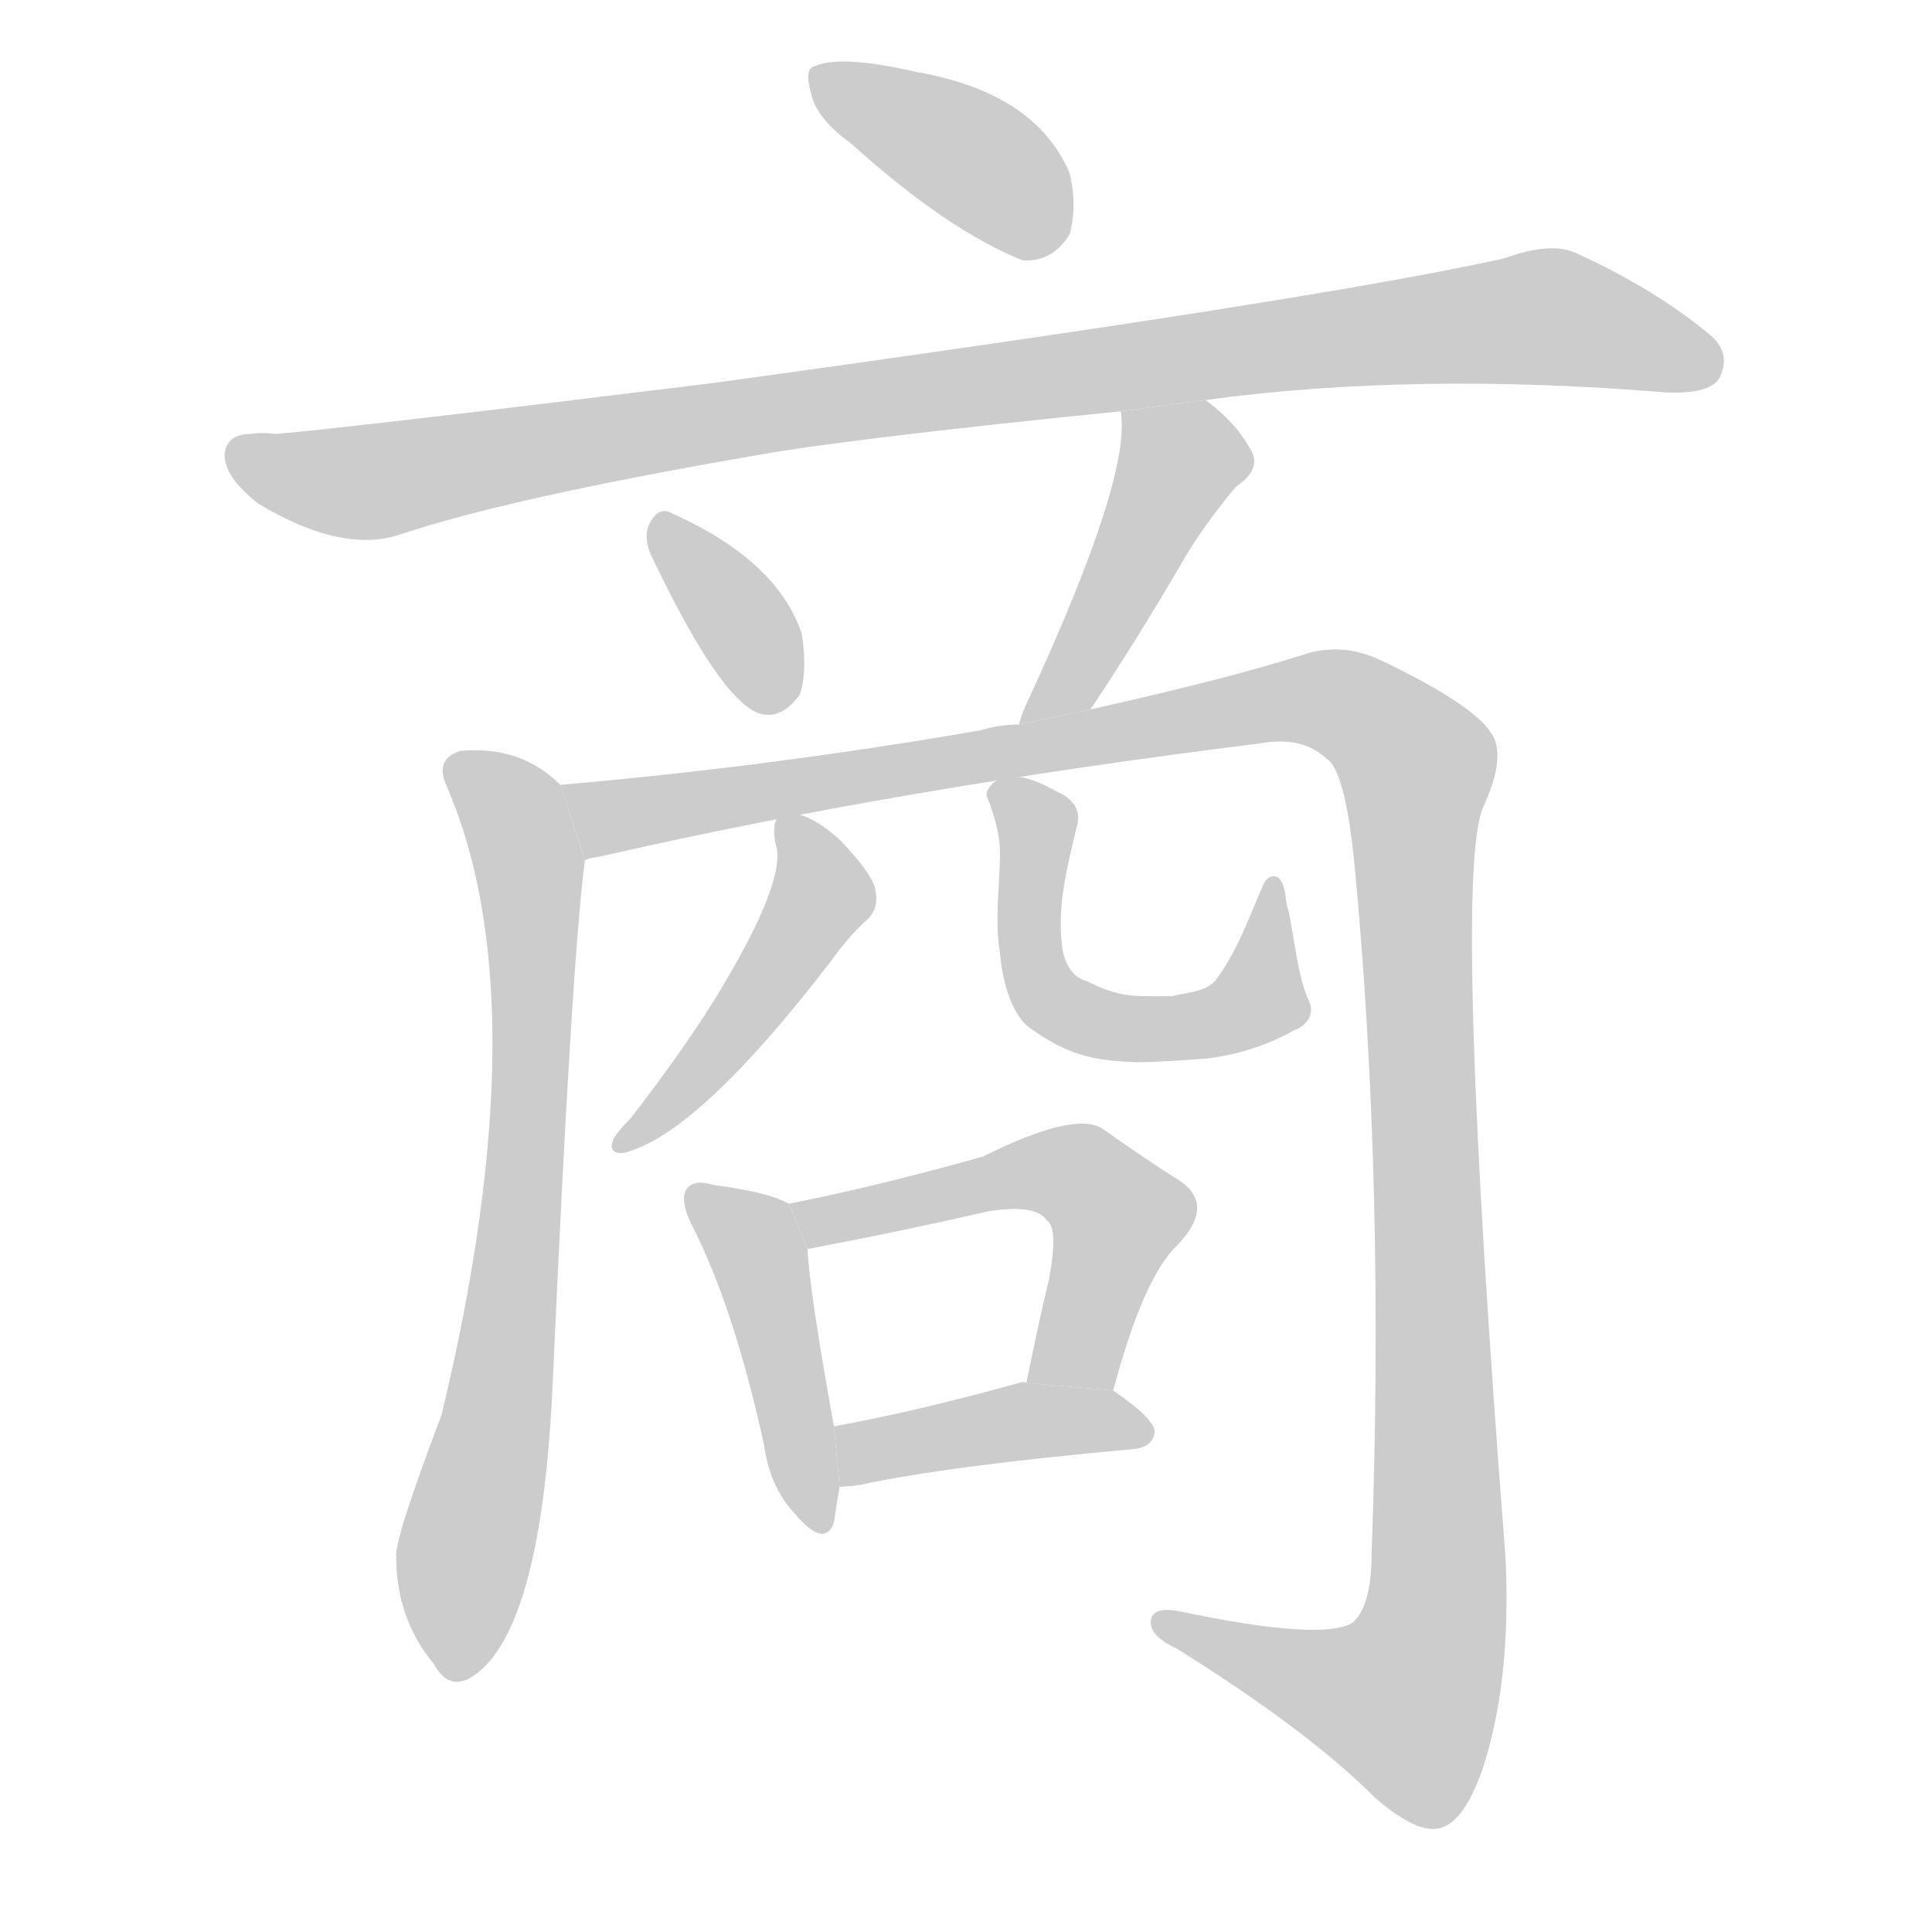
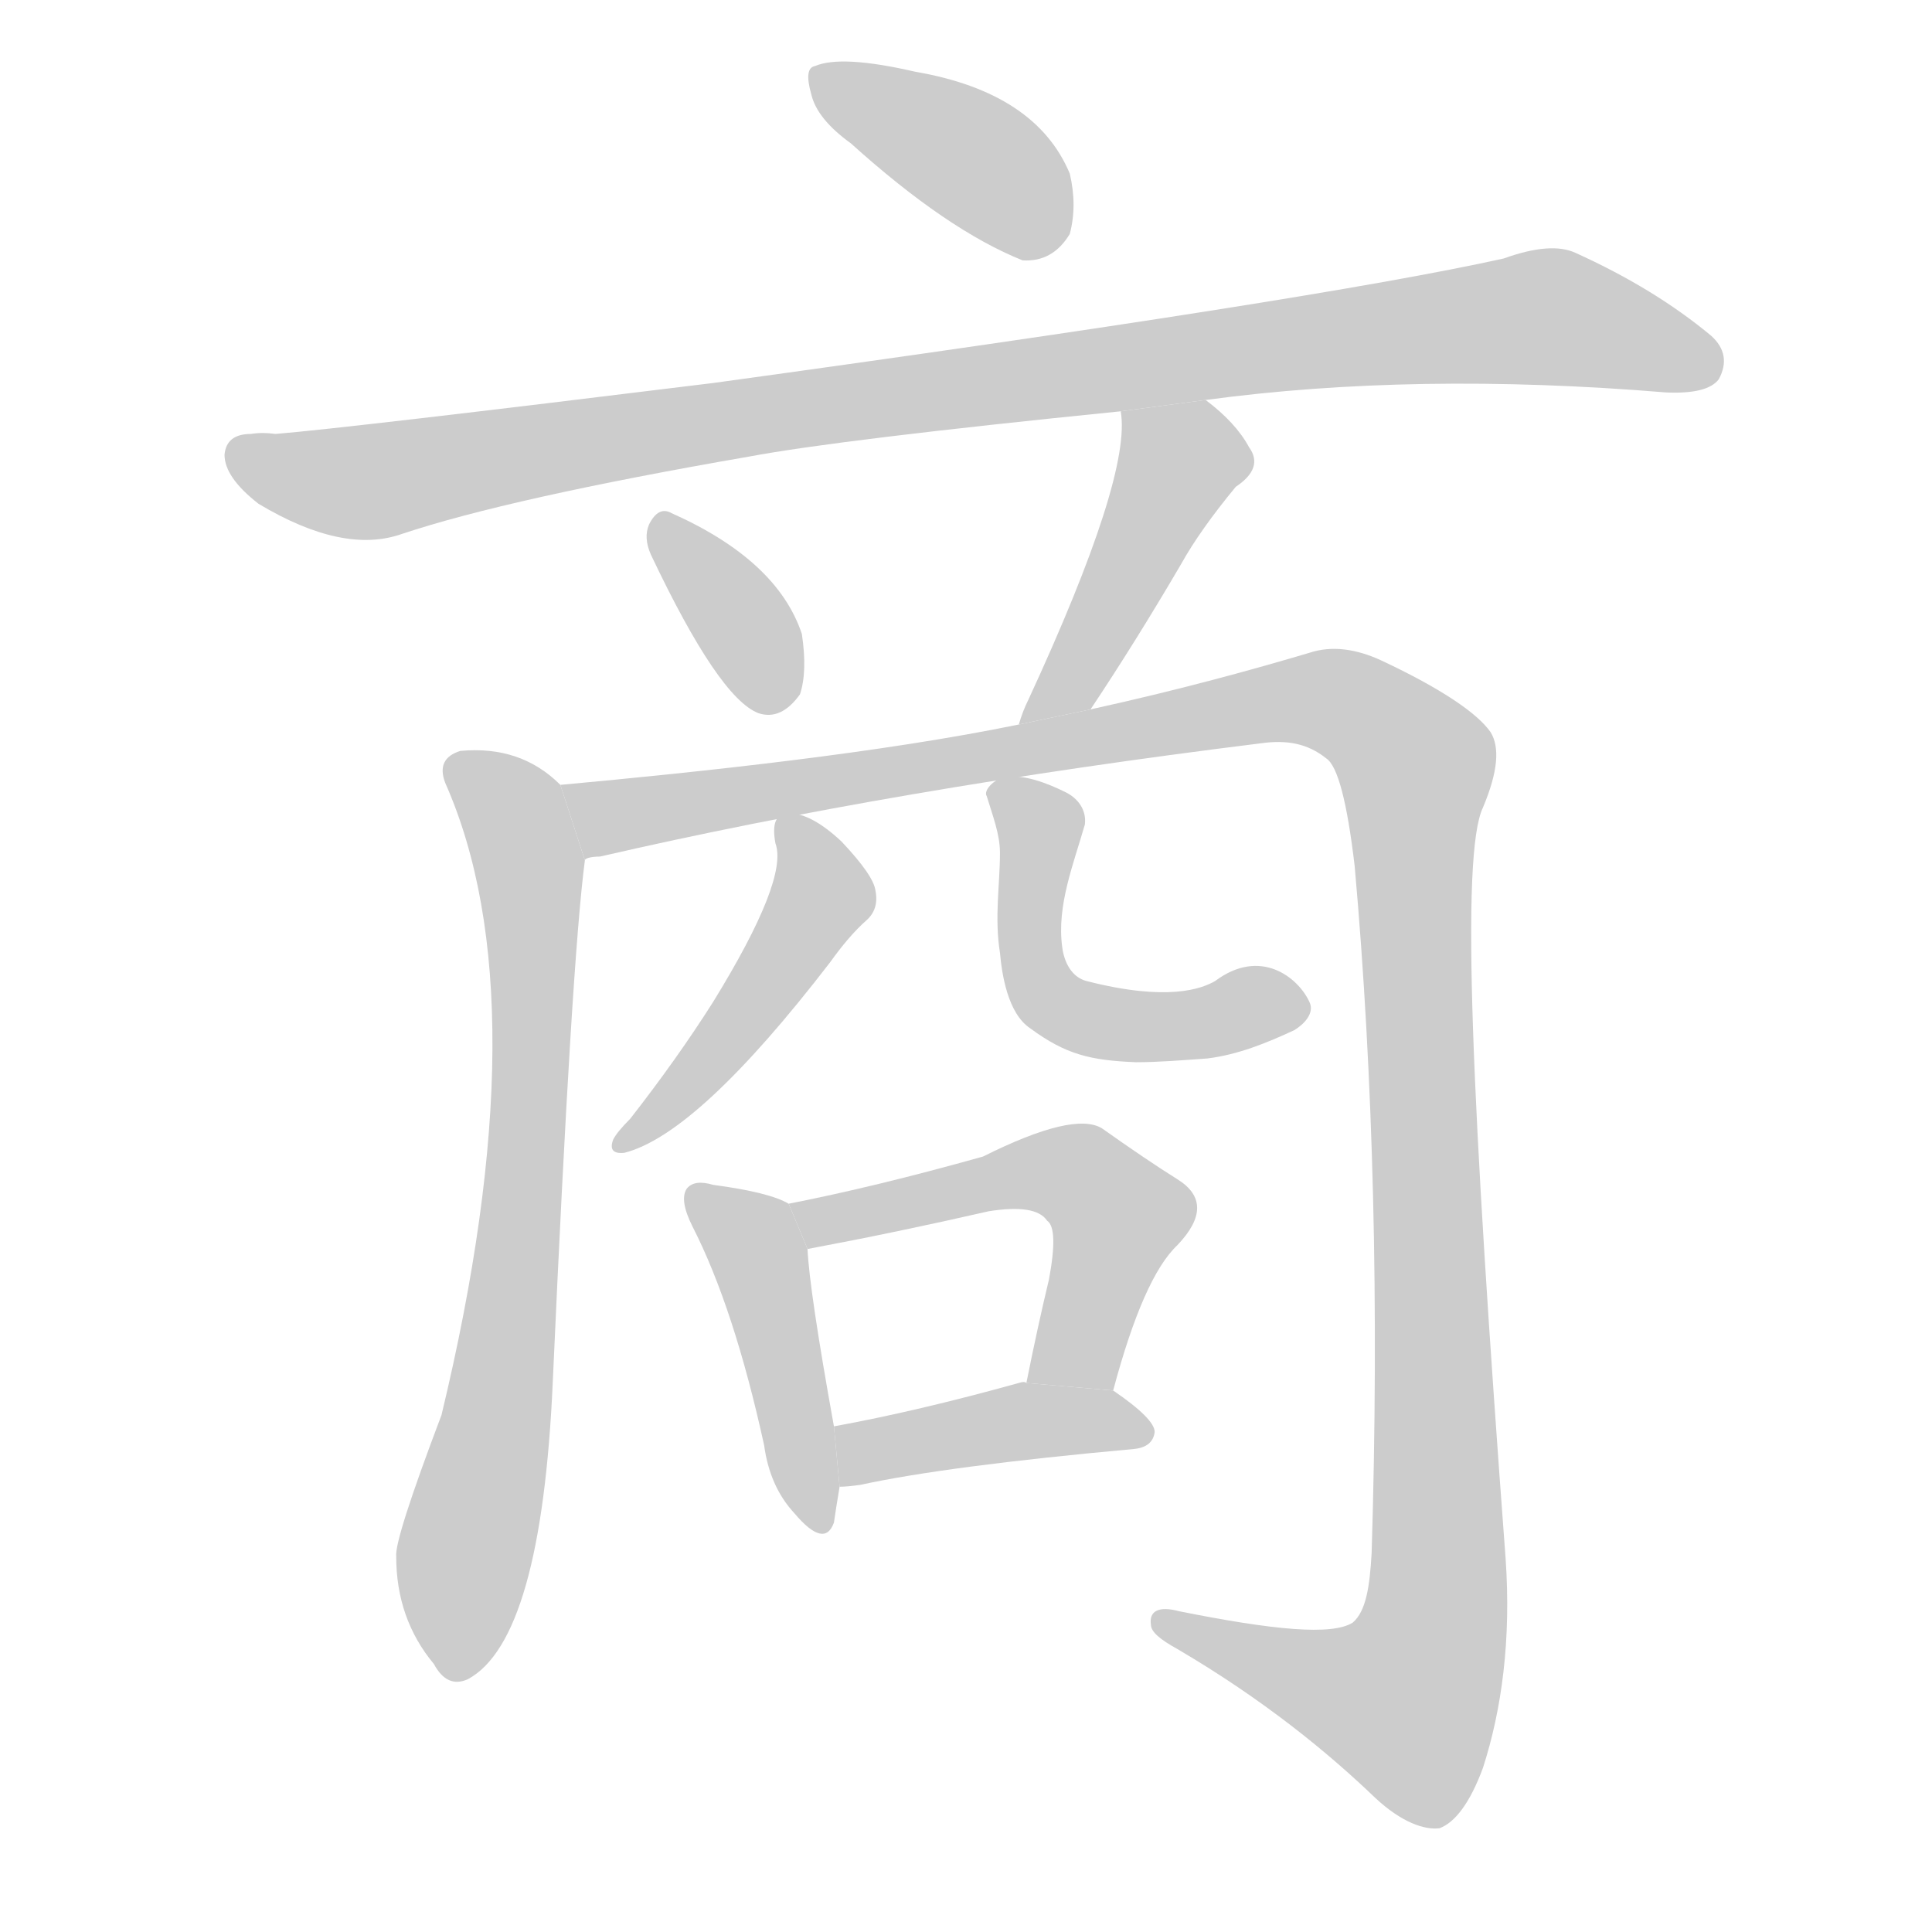
<svg xmlns="http://www.w3.org/2000/svg" xmlns:xlink="http://www.w3.org/1999/xlink" id="z21830" class="acjk" version="1.1" viewBox="0 0 1024 1024">
  <style>

@keyframes z21830k {
	from {
		stroke:#c00;
		stroke-dashoffset:3000;
	}
	75% {
		stroke:#c00;
		stroke-dashoffset:0;
	}
	to {
		stroke:#000;
	}
}
#z21830 path[clip-path] {
	animation:z21830k 1s linear both;
	stroke-dasharray:3000;
	stroke-width:128;
	stroke-linecap:round;
	fill:none;
}
#z21830 path[clip-path="url(#z21830c1)"] {animation-delay:1s;}
#z21830 path[clip-path="url(#z21830c2)"] {animation-delay:2s;}
#z21830 path[clip-path="url(#z21830c3)"] {animation-delay:3s;}
#z21830 path[clip-path="url(#z21830c4)"] {animation-delay:4s;}
#z21830 path[clip-path="url(#z21830c5)"] {animation-delay:5s;}
#z21830 path[clip-path="url(#z21830c6)"] {animation-delay:6s;}
#z21830 path[clip-path="url(#z21830c7)"] {animation-delay:7s;}
#z21830 path[clip-path="url(#z21830c8)"] {animation-delay:8s;}
#z21830 path[clip-path="url(#z21830c9)"] {animation-delay:9s;}
#z21830 path[clip-path="url(#z21830c10)"] {animation-delay:10s;}
#z21830 path[clip-path="url(#z21830c11)"] {animation-delay:11s;}
#z21830 path {fill:#ccc;}

</style>
  <path id="z21830d1" d="M451 76Q502 122 542 138Q558 139 567 124Q571 109 567 92Q549 49 485 38Q446 29 432 35Q426 36 430 50Q433 63 451 76 Z" />
  <path id="z21830d2" d="M639 212Q750 197 883 208Q905 209 911 201Q918 188 907 178Q877 153 835 134Q822 128 797 137Q698 159 378 203Q183 227 146 230Q139 229 133 230Q120 230 119 241Q119 253 137 267Q182 294 213 283Q270 264 397 242Q445 233 594 218L639 212 Z" />
  <path id="z21830d3" d="M345 294Q381 370 402 378Q414 382 424 368Q428 356 425 336Q412 297 356 272Q349 268 344 278Q341 285 345 294 Z" />
  <path id="z21830d4" d="M578 376Q602 340 626 299Q636 281 655 258Q670 248 662 237Q655 224 639 212L594 218Q600 252 545 371Q542 377 540 384L578 376 Z" />
  <path id="z21830d5" d="M297 416Q276 395 244 398Q231 402 236 415Q287 530 234 750Q209 816 210 825Q210 858 230 882Q237 895 248 890Q287 869 293 732Q303 509 310 456L297 416 Z" />
-   <path id="z21830d6" d="M310 456Q311 455 318 454Q475 418 668 394Q690 390 703 402Q713 408 718 459Q734 628 727 823Q727 851 717 860Q701 870 625 854Q609 851 610 861Q611 868 624 874Q693 917 729 953Q751 972 763 969Q776 966 786 937Q801 891 798 826Q770 466 786 428Q799 400 790 388Q780 373 732 350Q713 341 694 346Q654 359 578 376L540 384Q530 384 520 387Q411 406 297 416L310 456 Z" />
+   <path id="z21830d6" d="M310 456C310 455 313 454 318 454C422 430 539 410 668 394C682 392 693 394 703 402C709 406 714 425 718 459C728 571 731 693 727 823C726 841 724 854 717 860C706 867 675 864 625 854C614 851 609 854 610 861C610 865 615 869 624 874C670 901 704 929 729 953C743 966 755 970 763 969C771 966 779 956 786 937C796 906 801 869 798 826C780 585 774 453 786 428C794 409 795 396 790 388C783 378 764 365 732 350C719 344 706 342 694 346C667 354 628 365 578 376L540 384C467 399 373 409 297 416 Z" />
  <path id="z21830d7" d="M411 447Q418 466 378 531Q359 561 334 593Q327 600 325 604Q322 612 331 611Q370 601 440 510Q450 496 459 488Q466 482 464 472Q463 464 446 446Q430 431 418 431Q408 431 411 447 Z" />
-   <path id="z21830d8" d="M602 563C578 562 566 559 546 545C535 537 531 517 530 505C527 487 530 469 530 452C530 442 527 432 523 422C522 419 527 413 532 412C542 410 552 415 561 420C568 423 573 429 571 437C566 458 560 480 563 502C564 510 568 518 576 520C594 529 601 528 621 528C629 526 638 526 644 520C656 504 662 486 670 468C672 464 677 463 679 467C682 472 681 478 683 483C686 497 688 519 694 531C697 538 692 544 686 546C672 554 656 559 640 561C626 562 614 563 602 563 Z" />
+   <path id="z21830d8" d="M602 563C578 562 565 559 546 545C534 537 531 516 530 505C527 486 530 469 530 452C530 442 526 432 523 422C521 419 527 413 532 412C542 410 555 415 565 420C571 423 576 429 575 437C569 458 560 480 563 502C564 510 568 518 576 520C619 531 637 524 644 520C668 502 688 518 694 531C697 537 691 543 686 546C671 553 656 559 640 561C626 562 614 563 602 563 Z" />
  <path id="z21830d9" d="M418 638Q408 632 378 628Q368 625 364 630Q360 636 367 650Q389 693 405 766Q408 788 421 802Q437 821 442 807Q443 800 445 788L442 756Q429 684 428 662L418 638 Z" />
  <path id="z21830d10" d="M590 737Q606 677 624 660Q645 638 624 625Q608 615 584 598Q569 589 521 613Q464 629 418 638L428 662Q476 653 524 642Q549 638 555 647Q561 651 556 678Q550 703 544 733L590 737 Z" />
  <path id="z21830d11" d="M445 788Q449 788 456 787Q502 777 601 768Q611 767 612 759Q612 752 590 737L544 733Q543 732 540 733Q486 748 442 756L445 788 Z" />
  <defs>
    <clipPath id="z21830c1">
      <use xlink:href="#z21830d1" />
    </clipPath>
    <clipPath id="z21830c2">
      <use xlink:href="#z21830d2" />
    </clipPath>
    <clipPath id="z21830c3">
      <use xlink:href="#z21830d3" />
    </clipPath>
    <clipPath id="z21830c4">
      <use xlink:href="#z21830d4" />
    </clipPath>
    <clipPath id="z21830c5">
      <use xlink:href="#z21830d5" />
    </clipPath>
    <clipPath id="z21830c6">
      <use xlink:href="#z21830d6" />
    </clipPath>
    <clipPath id="z21830c7">
      <use xlink:href="#z21830d7" />
    </clipPath>
    <clipPath id="z21830c8">
      <use xlink:href="#z21830d8" />
    </clipPath>
    <clipPath id="z21830c9">
      <use xlink:href="#z21830d9" />
    </clipPath>
    <clipPath id="z21830c10">
      <use xlink:href="#z21830d10" />
    </clipPath>
    <clipPath id="z21830c11">
      <use xlink:href="#z21830d11" />
    </clipPath>
  </defs>
  <path pathLength="2999" clip-path="url(#z21830c1)" d="M436 39L563 126" />
  <path pathLength="2999" clip-path="url(#z21830c2)" d="M124 239L196 255L817 168L909 192" />
  <path pathLength="2999" clip-path="url(#z21830c3)" d="M352 276L408 375" />
  <path pathLength="2999" clip-path="url(#z21830c4)" d="M600 222L626 253L551 378" />
  <path pathLength="2999" clip-path="url(#z21830c5)" d="M243 407L280 458L282 543L242 886" />
-   <path pathLength="2999" clip-path="url(#z21830c6)" d="M307 423L690 370L745 395L753 891L733 920L617 860" />
+   <path pathLength="2999" clip-path="url(#z21830c6)" d="M308 425L690 370L745 395L753 891L733 920L617 860" />
  <path pathLength="2999" clip-path="url(#z21830c7)" d="M419 438L435 478L332 605" />
-   <path pathLength="2999" clip-path="url(#z21830c8)" d="M534 418L551 522L583 543L660 535L675 473" />
+   <path pathLength="2999" clip-path="url(#z21830c8)" d="M534 418L551 522L583 543L679 535" />
  <path pathLength="2999" clip-path="url(#z21830c9)" d="M370 634L400 661L435 807" />
  <path pathLength="2999" clip-path="url(#z21830c10)" d="M426 643L579 629L596 650L560 734" />
  <path pathLength="2999" clip-path="url(#z21830c11)" d="M448 781L542 753L605 758" />
</svg>
